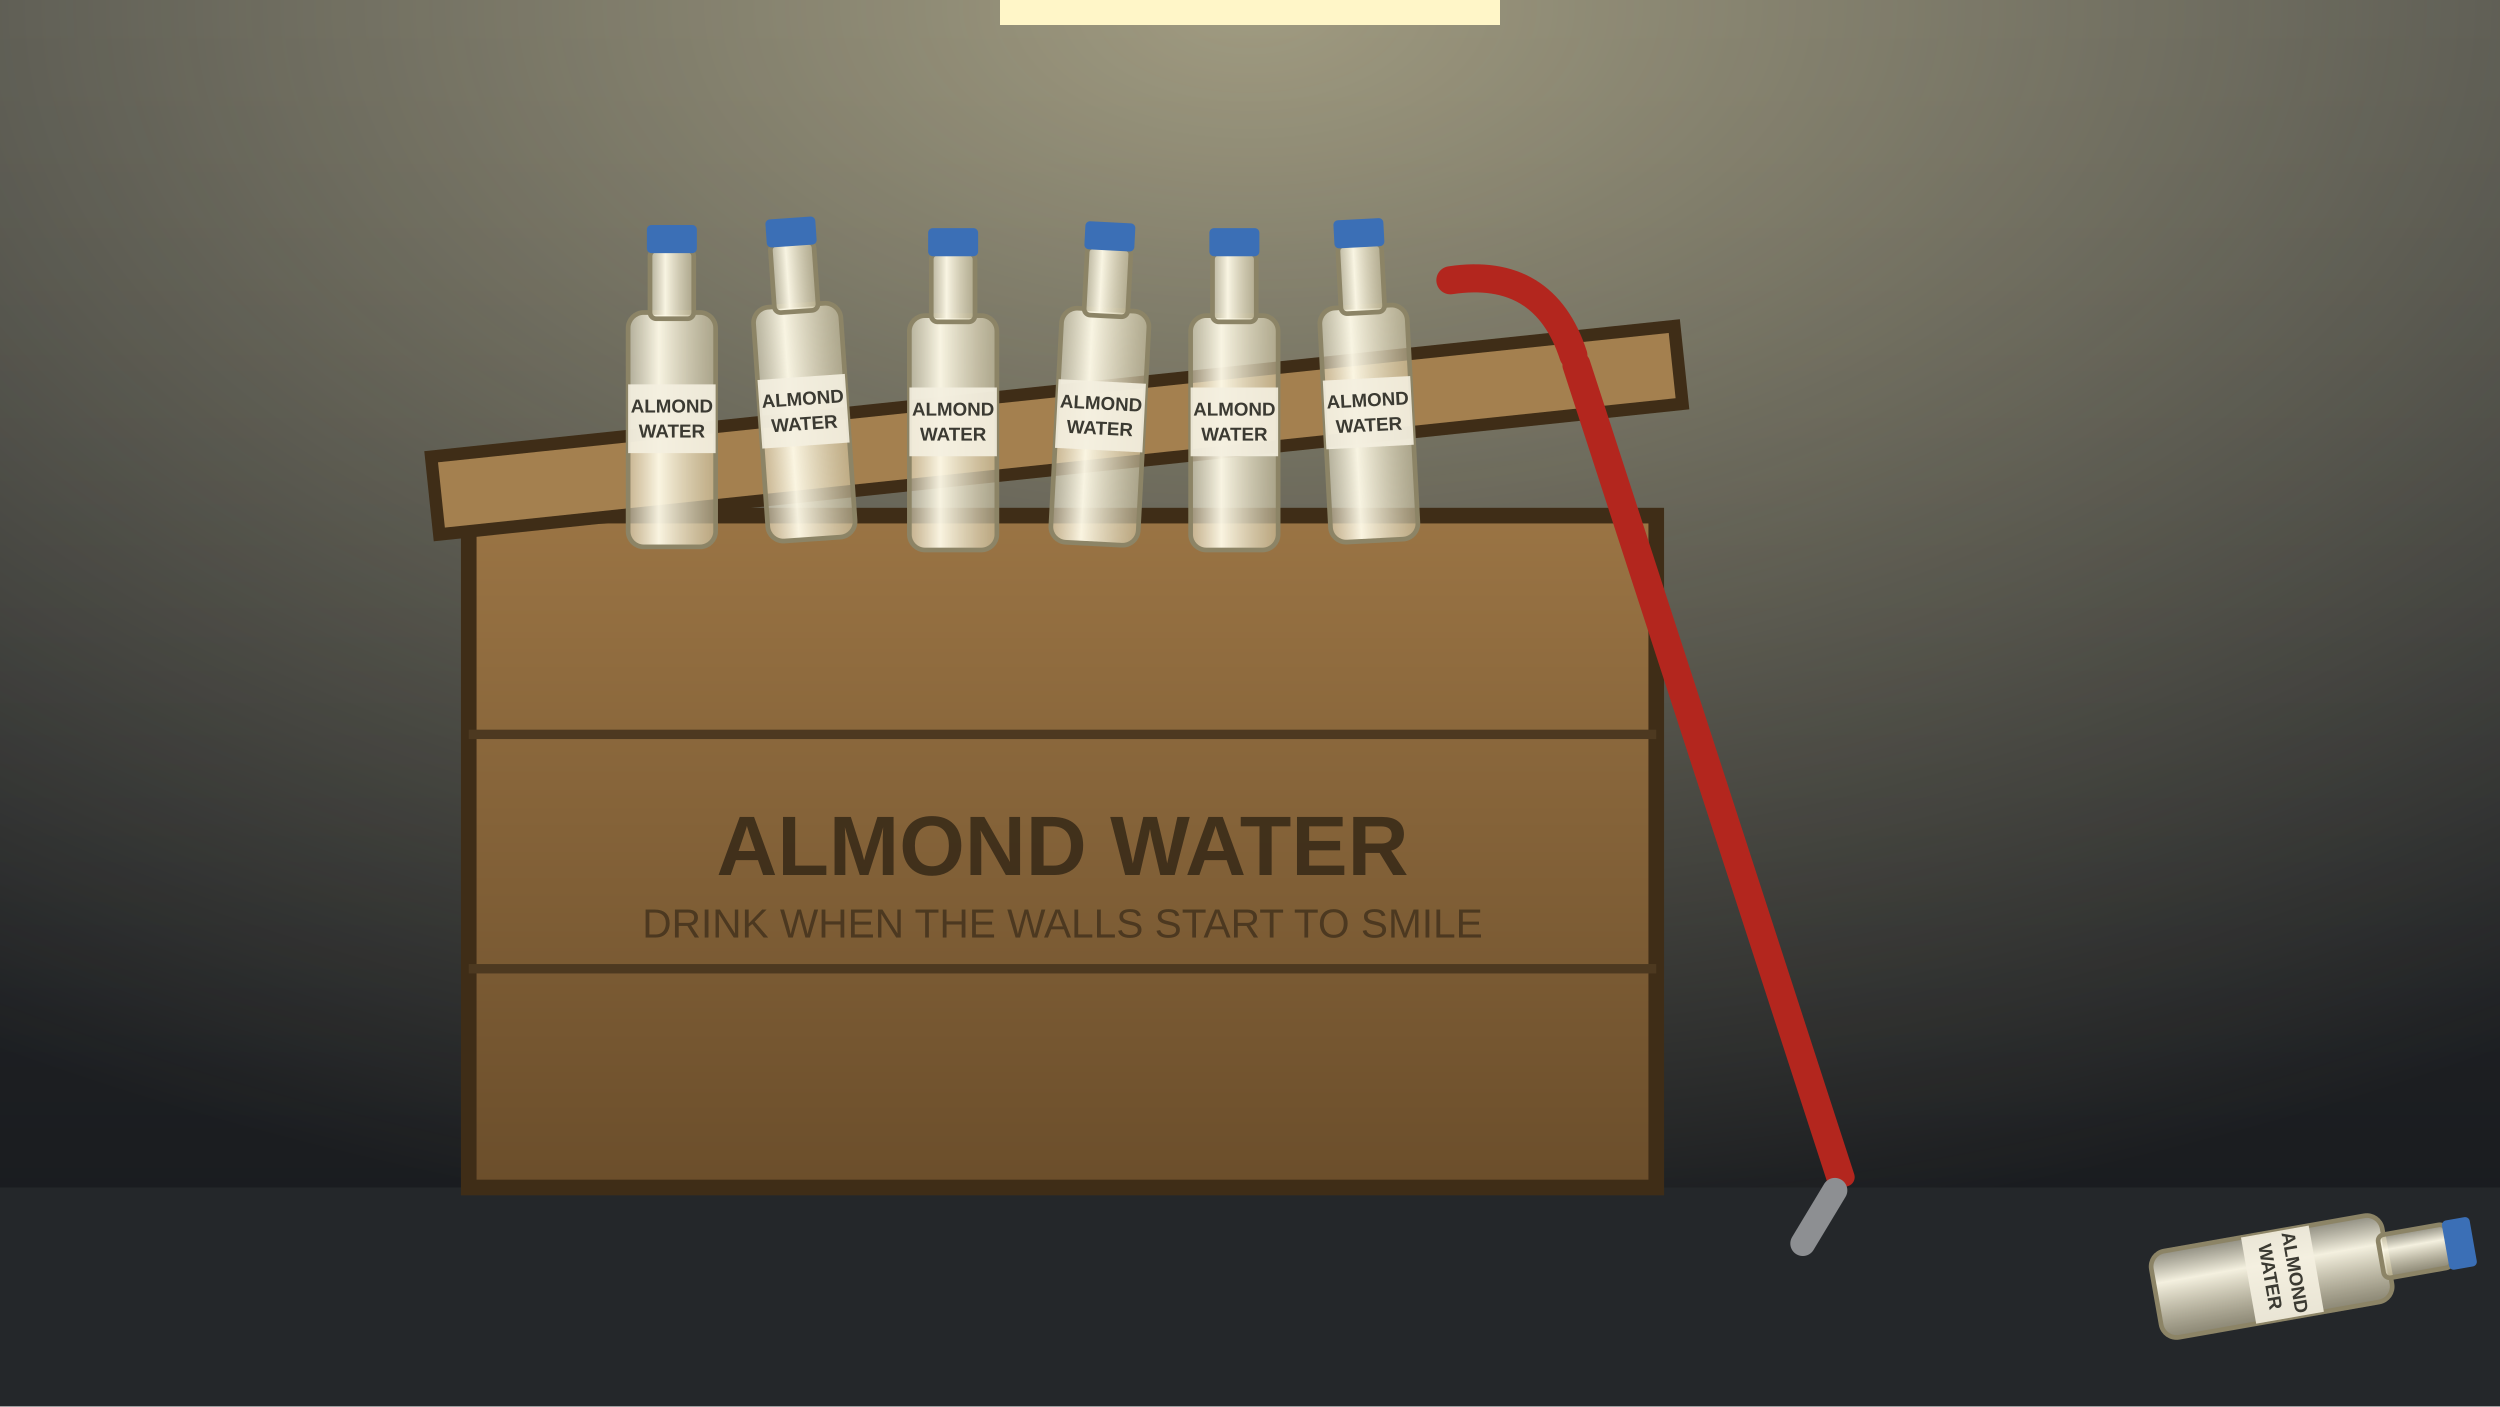
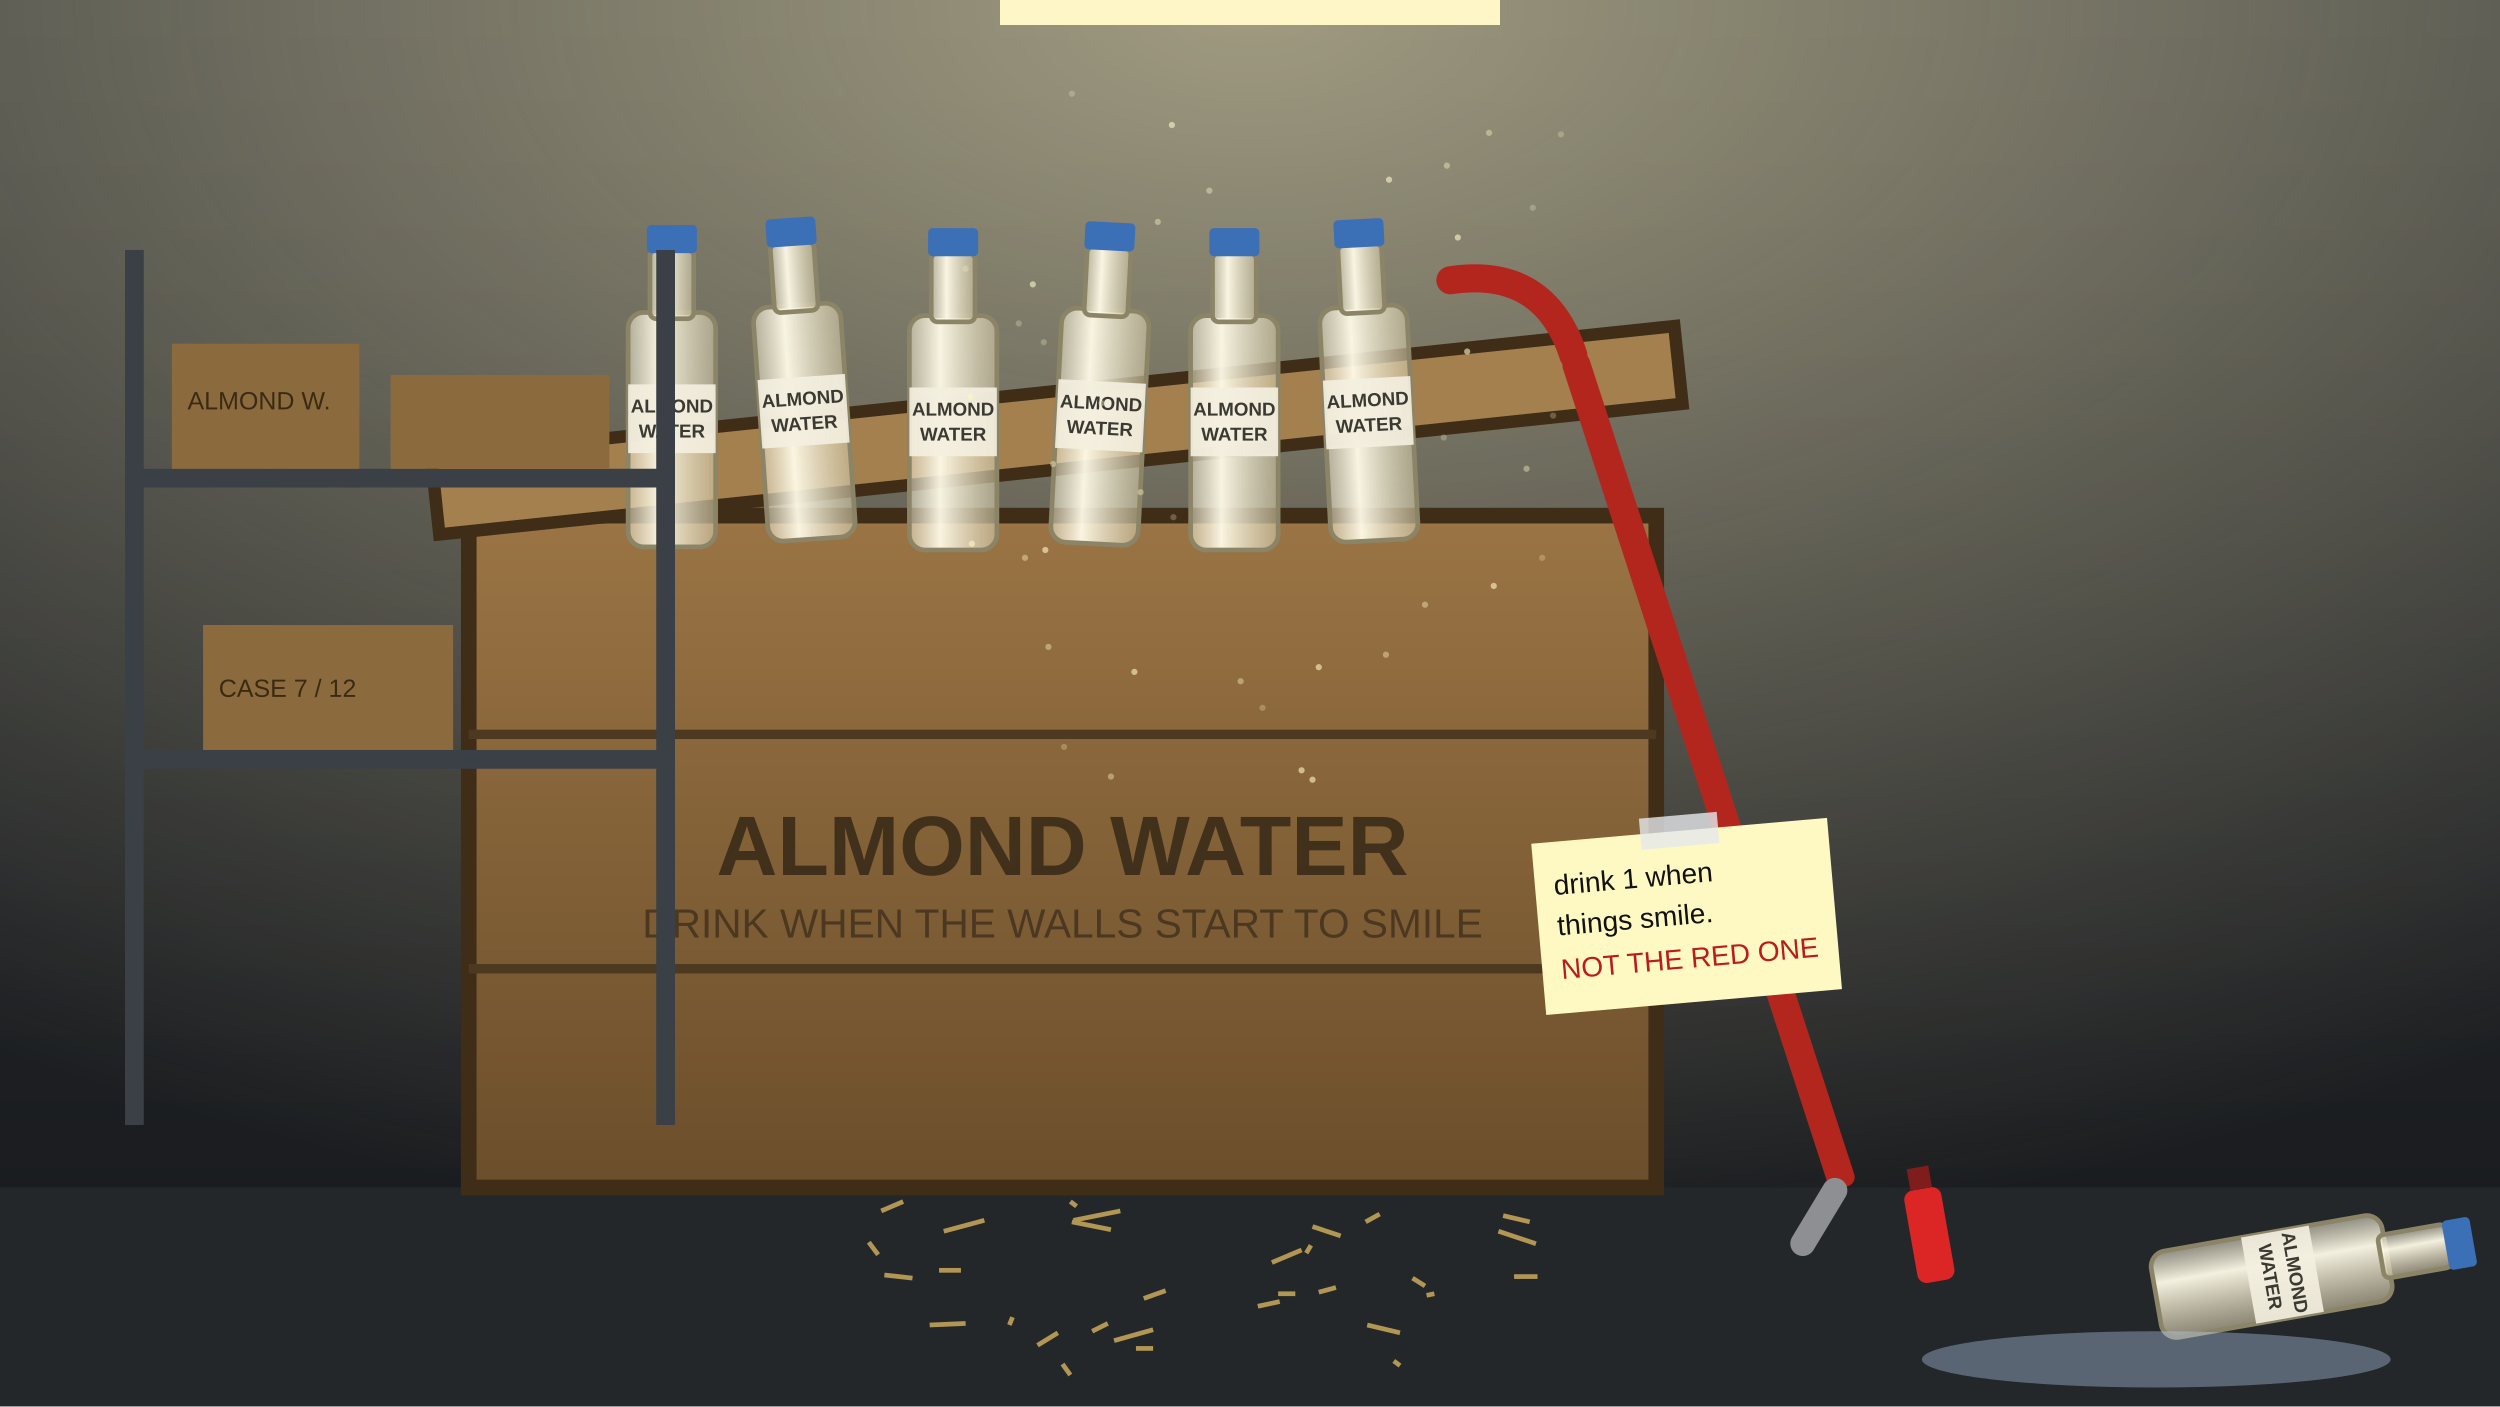
<svg xmlns="http://www.w3.org/2000/svg" viewBox="0 0 1600 900">
  <defs>
    <linearGradient id="bg" x1="0" y1="0" x2="0" y2="1">
      <stop offset="0" stop-color="#2c2f33" />
      <stop offset="1" stop-color="#17191c" />
    </linearGradient>
    <linearGradient id="wood" x1="0" y1="0" x2="0" y2="1">
      <stop offset="0" stop-color="#9a7444" />
      <stop offset="1" stop-color="#6b4e2b" />
    </linearGradient>
    <linearGradient id="glass" x1="0" y1="0" x2="1" y2="0">
      <stop offset="0" stop-color="#e8e2c9" stop-opacity=".55" />
      <stop offset=".35" stop-color="#fffbe9" stop-opacity=".95" />
      <stop offset="1" stop-color="#cfc6a5" stop-opacity=".6" />
    </linearGradient>
    <radialGradient id="lamp" cx=".5" cy="0" r=".9">
      <stop offset="0" stop-color="#fff3c0" stop-opacity=".55" />
      <stop offset="1" stop-color="#fff3c0" stop-opacity="0" />
    </radialGradient>
    <g id="bottle">
      <rect x="-28" y="-150" width="56" height="150" rx="10" fill="url(#glass)" stroke="#8c8466" stroke-width="3" />
      <rect x="-14" y="-190" width="28" height="44" rx="4" fill="url(#glass)" stroke="#8c8466" stroke-width="3" />
      <rect x="-16" y="-206" width="32" height="18" rx="3" fill="#3b6fb6" />
      <rect x="-28" y="-104" width="56" height="44" fill="#f4efe0" opacity=".9" />
      <text y="-86" font-family="Arial" font-weight="bold" font-size="12" text-anchor="middle" fill="#3b3a32">ALMOND</text>
      <text y="-70" font-family="Arial" font-weight="bold" font-size="12" text-anchor="middle" fill="#3b3a32">WATER</text>
    </g>
+     <radialGradient id="d2lamp">
+       <stop offset="0" stop-color="#fff6c8" stop-opacity=".55" />
+       <stop offset="1" stop-color="#fff6c8" stop-opacity="0" />
+     </radialGradient>
+     <radialGradient id="d2ball" cx=".35" cy=".3" r=".8">
+       <stop offset="0" stop-color="#ffffff" />
+       <stop offset=".5" stop-color="#cbd5e1" />
+       <stop offset="1" stop-color="#64748b" />
+     </radialGradient>
+     <filter id="d2glow" x="-50%" y="-50%" width="200%" height="200%">
+       <feGaussianBlur stdDeviation="5" result="b" />
+       <feMerge>
+         <feMergeNode in="b" />
+         <feMergeNode in="SourceGraphic" />
+       </feMerge>
+     </filter>
  </defs>
  <rect width="1600" height="900" fill="url(#bg)" />
  <rect width="1600" height="900" fill="url(#lamp)" />
  <rect x="640" y="0" width="320" height="16" fill="#fff6c8" />
  <rect y="760" width="1600" height="140" fill="#24272a" />
  <g transform="translate(300 330)">
    <rect width="760" height="430" fill="url(#wood)" stroke="#3f2d17" stroke-width="10" />
    <g stroke="#4d3920" stroke-width="6">
      <line x1="0" y1="140" x2="760" y2="140" />
      <line x1="0" y1="290" x2="760" y2="290" />
    </g>
    <text x="380" y="230" font-family="Arial" font-weight="bold" font-size="54" fill="#2b2012" text-anchor="middle" opacity=".75">ALMOND WATER</text>
    <text x="380" y="270" font-family="Arial" font-size="26" fill="#2b2012" text-anchor="middle" opacity=".6">DRINK WHEN THE WALLS START TO SMILE</text>
    <rect x="-20" y="-40" width="800" height="50" fill="#a4804f" stroke="#3f2d17" stroke-width="8" transform="rotate(-6 0 0)" />
  </g>
  <use href="#bottle" transform="translate(430 350)" />
  <use href="#bottle" transform="translate(520 345) rotate(-4)" />
  <use href="#bottle" transform="translate(610 352)" />
  <use href="#bottle" transform="translate(700 348) rotate(3)" />
  <use href="#bottle" transform="translate(790 352)" />
  <use href="#bottle" transform="translate(880 346) rotate(-3)" />
  <g transform="translate(1180 760) rotate(-18)">
    <rect x="-9" y="-560" width="18" height="560" rx="6" fill="#b3261e" />
    <path d="M0 -560 q0 -60 -60 -70" stroke="#b3261e" stroke-width="18" fill="none" stroke-linecap="round" />
    <path d="M-6 0 l-30 26" stroke="#8d8f92" stroke-width="16" stroke-linecap="round" />
  </g>
  <use href="#bottle" transform="translate(1380 830) rotate(80)" />
+   <g fill="#3b3f46">
+     <rect x="80" y="160" width="12" height="560" />
+     <rect x="420" y="160" width="12" height="560" />
+     <rect x="80" y="300" width="352" height="12" />
+     <rect x="80" y="480" width="352" height="12" />
+   </g>
+   <g fill="#8b6b3e">
+     <rect x="110" y="220" width="120" height="80" />
+     <rect x="250" y="240" width="140" height="60" />
+     <rect x="130" y="400" width="160" height="80" />
+   </g>
+   <g font-family="Arial" font-size="16" fill="#3b2a12">
+     <text x="120" y="262">ALMOND W.</text>
+     <text x="140" y="446">CASE 7 / 12</text>
+   </g>
+   <g transform="translate(980 540) rotate(-5)">
+     <rect x="0" y="0" width="190" height="110" fill="#fef9c3" />
+     <rect x="70" y="-10" width="50" height="20" fill="#e5e7eb" opacity=".8" />
+     <text x="12" y="34" font-family="Comic Sans MS, Arial" font-size="18" fill="#111">drink 1 when</text>
+     <text x="12" y="60" font-family="Comic Sans MS, Arial" font-size="18" fill="#111">things smile.</text>
+     <text x="12" y="88" font-family="Comic Sans MS, Arial" font-size="18" fill="#b91c1c">NOT THE RED ONE</text>
+   </g>
+   <g stroke="#d6b25e" stroke-width="3" opacity=".8">
+     <path d="M578 769 l-14 6" />
+     <path d="M840 785 l18 6" />
+     <path d="M711 787 l-25 -5" />
+     <path d="M844 827 l11 -3" />
+     <path d="M913 829 l5 -1" />
+     <path d="M689 772 l-4 -3" />
+     <path d="M566 816 l18 2" />
+     <path d="M896 874 l-4 -3" />
+     <path d="M875 848 l21 5" />
+     <path d="M595 848 l23 -1" />
+     <path d="M839 797 l-3 5" />
+     <path d="M713 858 l25 -7" />
+     <path d="M983 796 l-24 -8" />
+     <path d="M883 777 l-9 5" />
+     <path d="M687 781 l30 -6" />
+     <path d="M732 831 l14 -5" />
+     <path d="M680 873 l5 7" />
+     <path d="M969 817 l15 0" />
+     <path d="M562 803 l-6 -8" />
+     <path d="M962 778 l17 4" />
+     <path d="M664 861 l13 -8" />
+     <path d="M648 843 l-2 5" />
+     <path d="M601 813 l14 0" />
+     <path d="M805 836 l14 -3" />
+     <path d="M829 828 l-11 0" />
+     <path d="M604 788 l26 -7" />
+     <path d="M814 808 l19 -8" />
+     <path d="M904 818 l8 5" />
+     <path d="M709 847 l-10 5" />
+     <path d="M738 863 l-11 0" />
+   </g>
+   <ellipse cx="1380" cy="870" rx="150" ry="18" fill="#bfdbfe" opacity=".35" />
+   <g transform="translate(1240 820) rotate(-10)">
+     <rect x="-12" y="-60" width="24" height="60" rx="6" fill="#dc2626" />
+     <rect x="-7" y="-74" width="14" height="14" fill="#7f1d1d" />
+   </g>
+   <circle cx="774" cy="122" r="2" fill="#fff6c8" opacity="0.4" />
+   <circle cx="621" cy="254" r="2" fill="#fff6c8" opacity="0.6" />
+   <circle cx="844" cy="427" r="2" fill="#fff6c8" opacity="0.6" />
+   <circle cx="730" cy="315" r="2" fill="#fff6c8" opacity="0.4" />
+   <circle cx="953" cy="85" r="2" fill="#fff6c8" opacity="0.4" />
+   <circle cx="711" cy="497" r="2" fill="#fff6c8" opacity="0.4" />
+   <circle cx="674" cy="297" r="2" fill="#fff6c8" opacity="0.4" />
+   <circle cx="656" cy="357" r="2" fill="#fff6c8" opacity="0.4" />
+   <circle cx="661" cy="182" r="2" fill="#fff6c8" opacity="0.6" />
+   <circle cx="994" cy="266" r="2" fill="#fff6c8" opacity="0.25" />
+   <circle cx="618" cy="172" r="2" fill="#fff6c8" opacity="0.25" />
+   <circle cx="726" cy="430" r="2" fill="#fff6c8" opacity="0.6" />
+   <circle cx="924" cy="280" r="2" fill="#fff6c8" opacity="0.25" />
+   <circle cx="808" cy="453" r="2" fill="#fff6c8" opacity="0.25" />
+   <circle cx="741" cy="142" r="2" fill="#fff6c8" opacity="0.4" />
+   <circle cx="889" cy="115" r="2" fill="#fff6c8" opacity="0.6" />
+   <circle cx="999" cy="86" r="2" fill="#fff6c8" opacity="0.25" />
+   <circle cx="977" cy="300" r="2" fill="#fff6c8" opacity="0.4" />
+   <circle cx="912" cy="387" r="2" fill="#fff6c8" opacity="0.4" />
+   <circle cx="750" cy="80" r="2" fill="#fff6c8" opacity="0.6" />
+   <circle cx="956" cy="375" r="2" fill="#fff6c8" opacity="0.6" />
+   <circle cx="686" cy="60" r="2" fill="#fff6c8" opacity="0.25" />
+   <circle cx="981" cy="133" r="2" fill="#fff6c8" opacity="0.25" />
+   <circle cx="669" cy="352" r="2" fill="#fff6c8" opacity="0.6" />
+   <circle cx="671" cy="414" r="2" fill="#fff6c8" opacity="0.4" />
+   <circle cx="840" cy="499" r="2" fill="#fff6c8" opacity="0.6" />
+   <circle cx="751" cy="331" r="2" fill="#fff6c8" opacity="0.25" />
+   <circle cx="622" cy="348" r="2" fill="#fff6c8" opacity="0.6" />
+   <circle cx="652" cy="207" r="2" fill="#fff6c8" opacity="0.25" />
+   <circle cx="668" cy="219" r="2" fill="#fff6c8" opacity="0.25" />
+   <circle cx="681" cy="478" r="2" fill="#fff6c8" opacity="0.25" />
+   <circle cx="705" cy="258" r="2" fill="#fff6c8" opacity="0.4" />
+   <circle cx="987" cy="357" r="2" fill="#fff6c8" opacity="0.25" />
+   <circle cx="873" cy="340" r="2" fill="#fff6c8" opacity="0.4" />
+   <circle cx="939" cy="225" r="2" fill="#fff6c8" opacity="0.6" />
+   <circle cx="933" cy="152" r="2" fill="#fff6c8" opacity="0.6" />
+   <circle cx="887" cy="419" r="2" fill="#fff6c8" opacity="0.4" />
+   <circle cx="833" cy="493" r="2" fill="#fff6c8" opacity="0.6" />
+   <circle cx="926" cy="106" r="2" fill="#fff6c8" opacity="0.4" />
+   <circle cx="794" cy="436" r="2" fill="#fff6c8" opacity="0.4" />
</svg>
